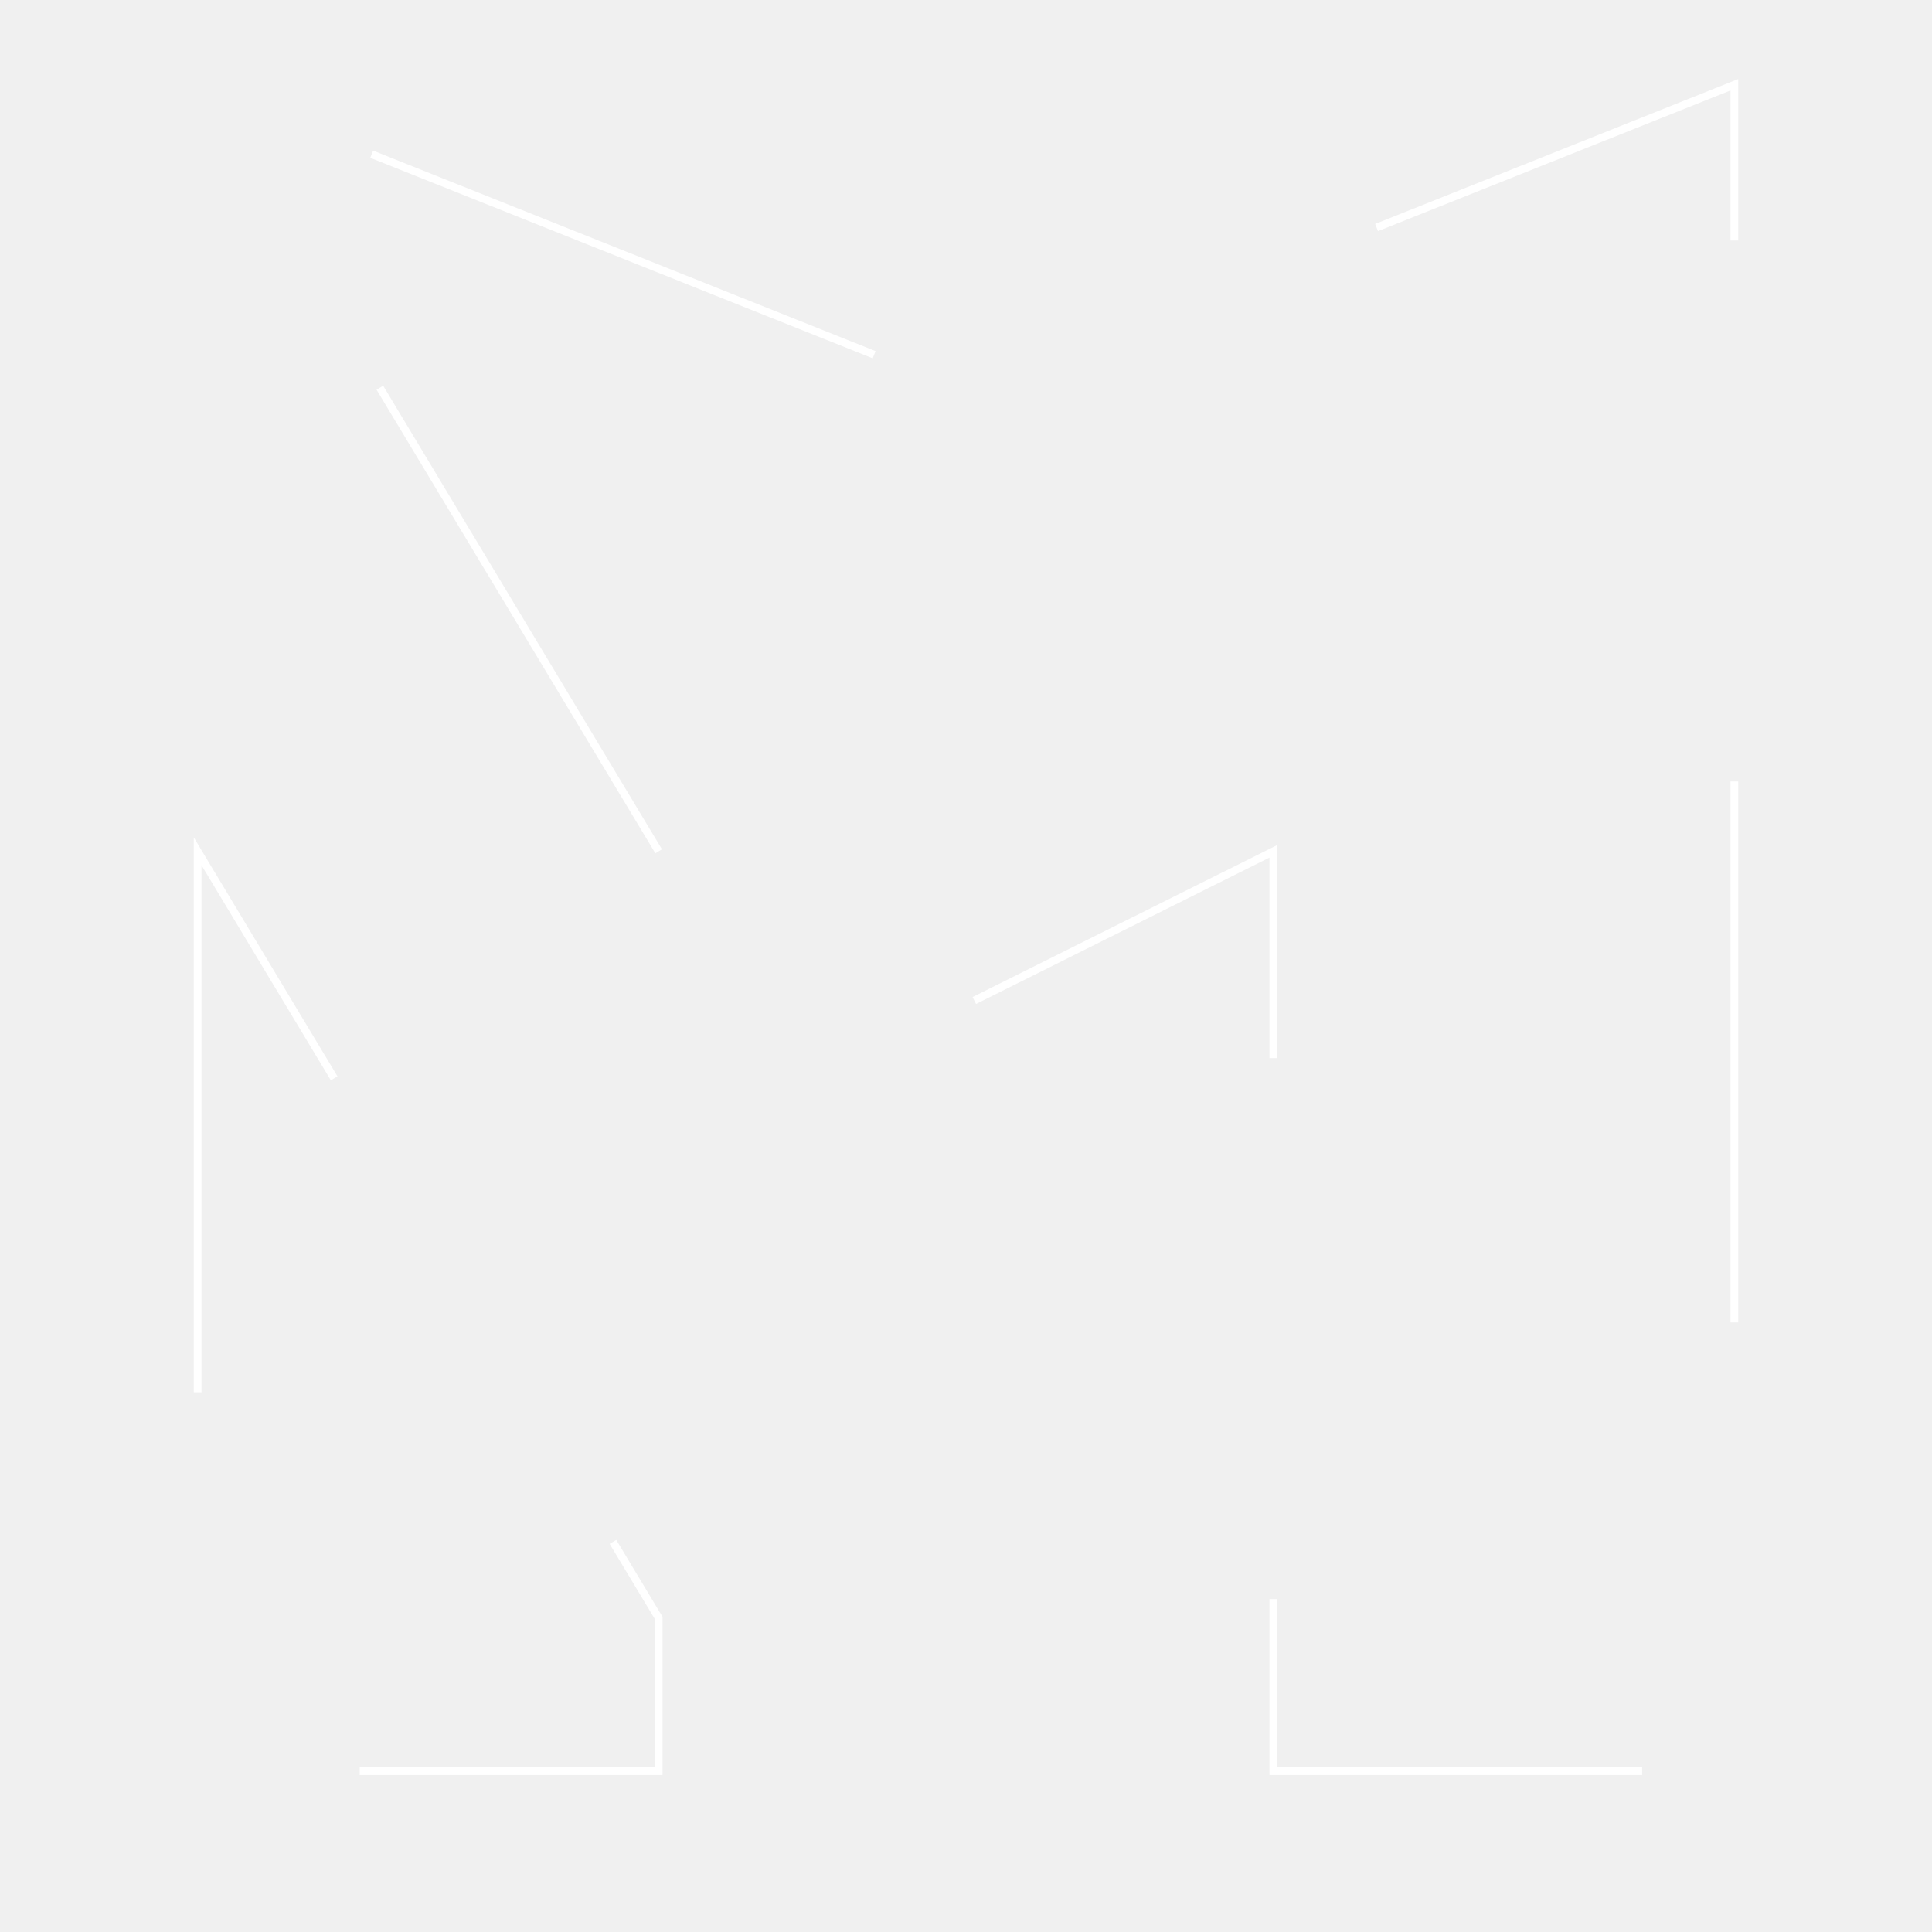
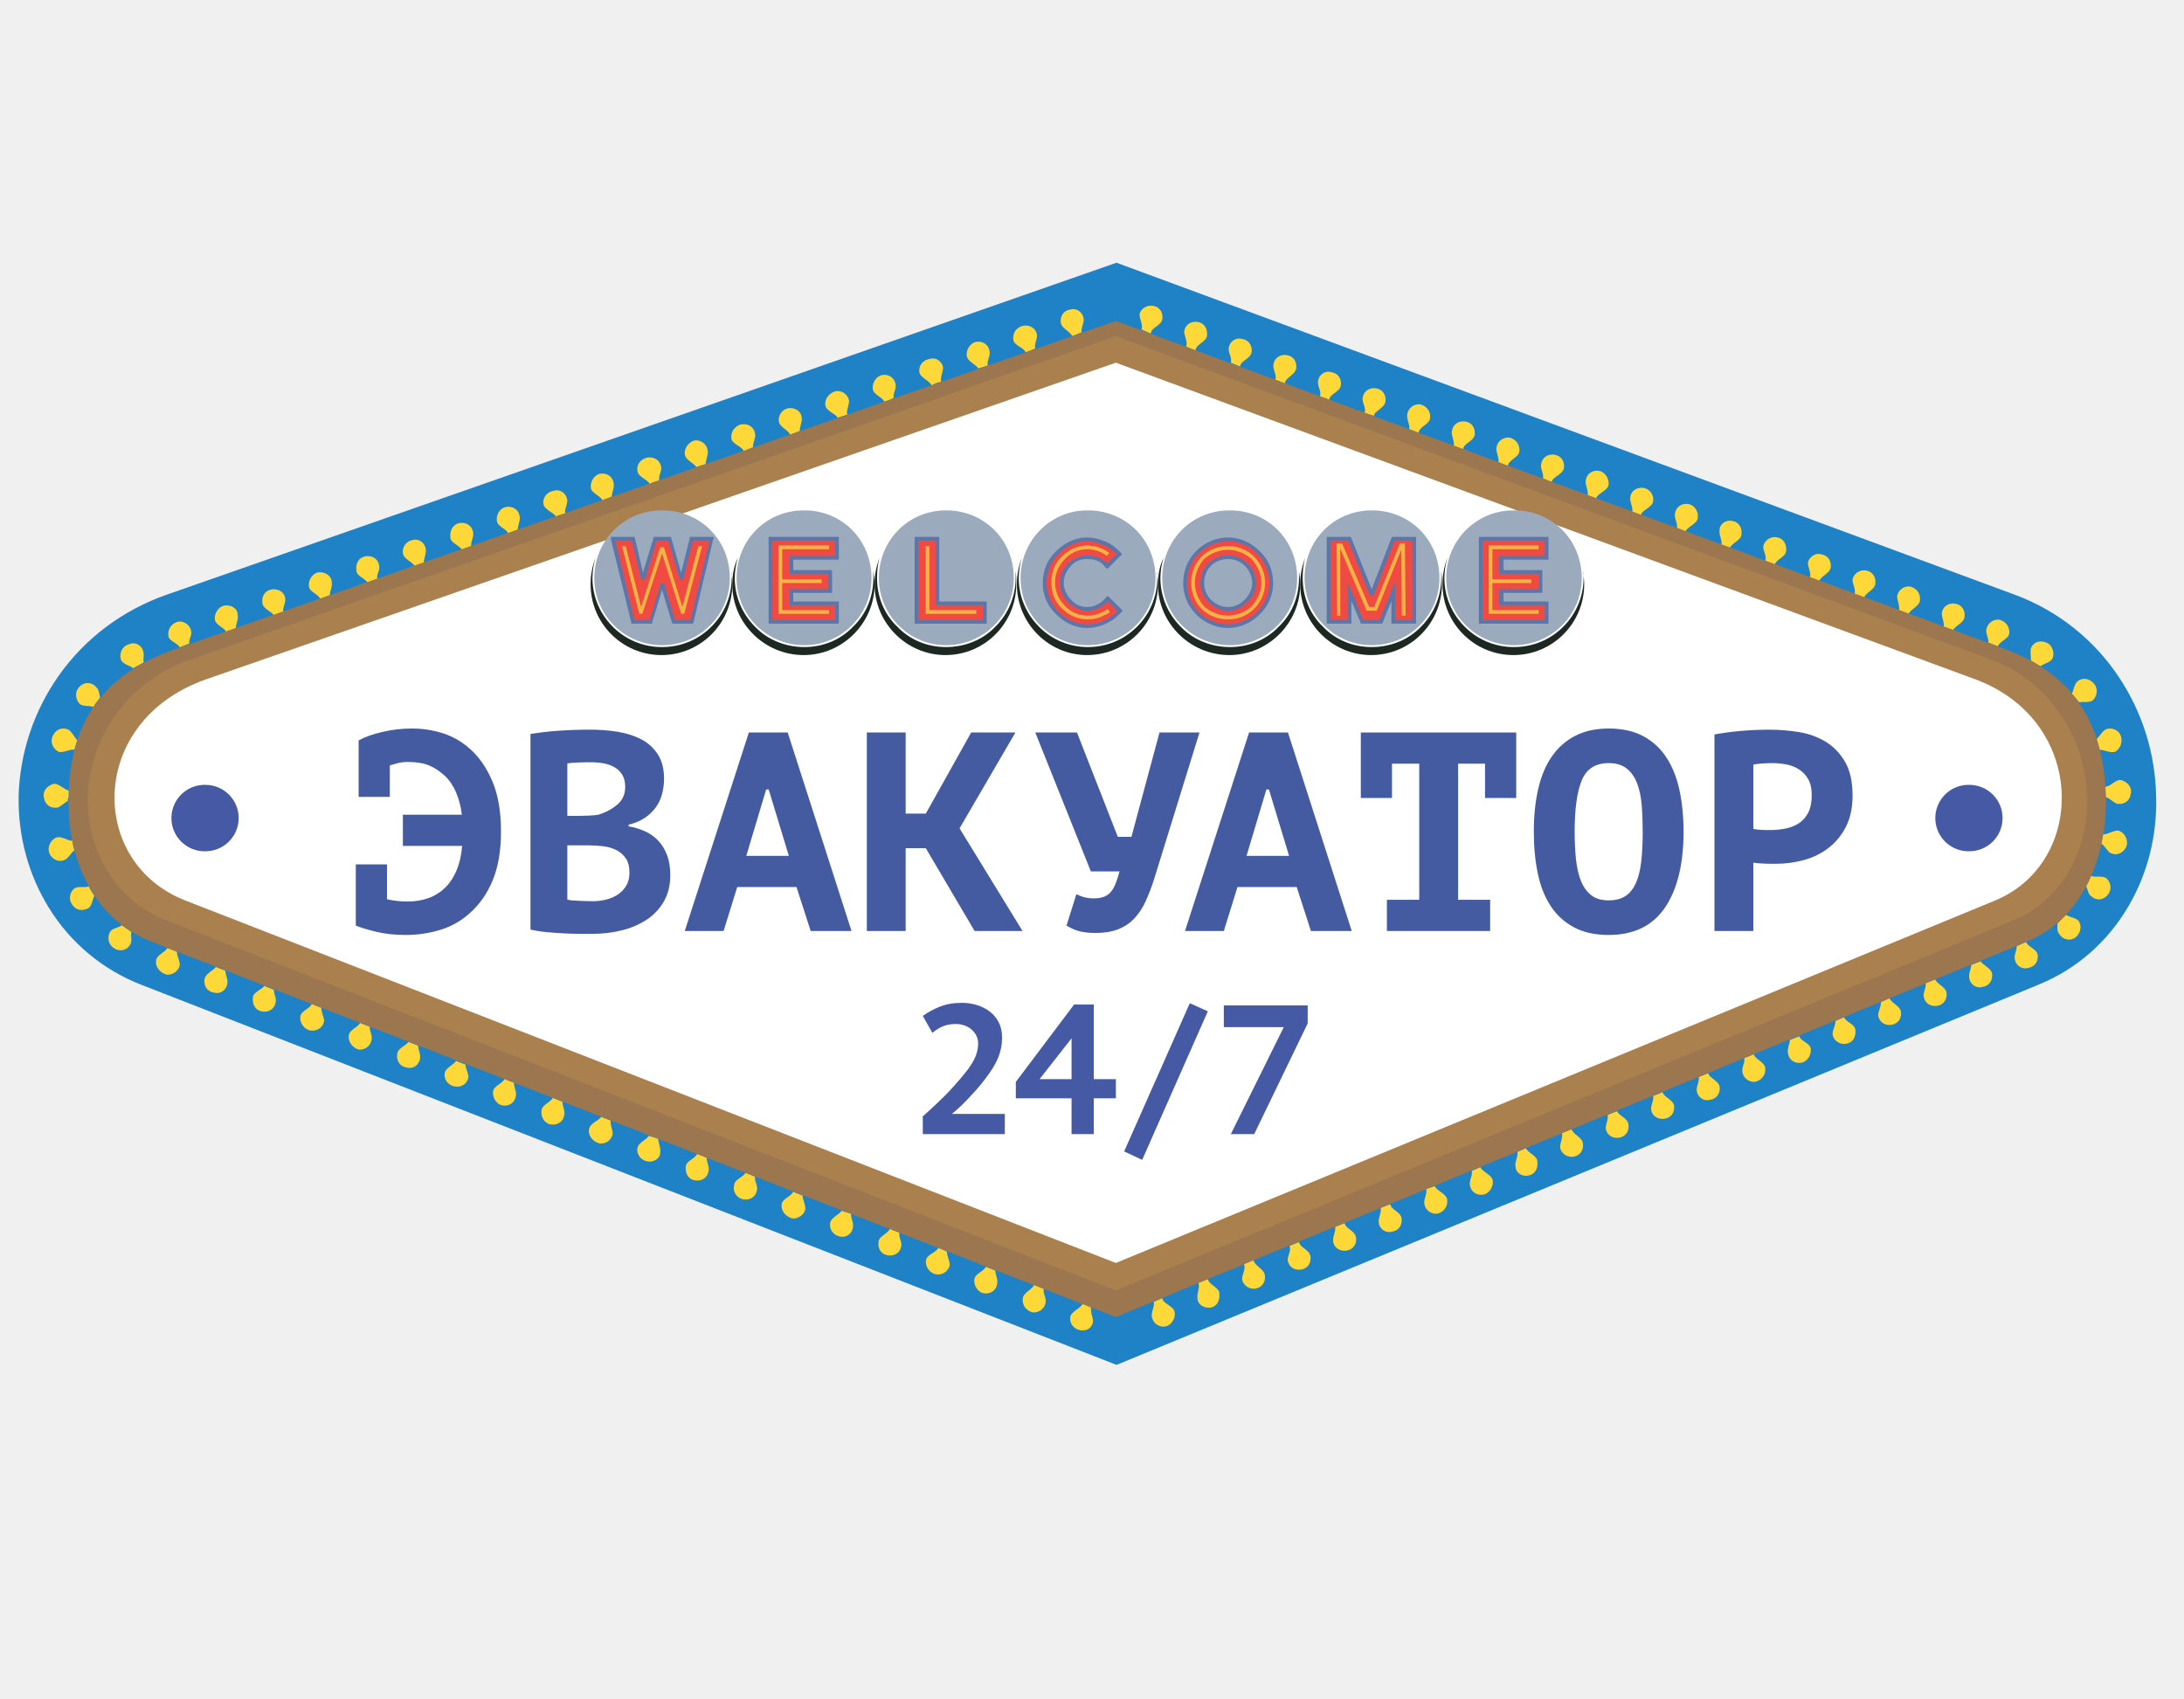
- <svg xmlns="http://www.w3.org/2000/svg" width="500px" height="500px" viewBox="0 0 500 500" version="1.1" id="SVGRoot">
-   <g id="layer1">
-     <style>
-        @-webkit-keyframes logo{
-       0%{
-         stroke-dasharray: 50%; 
-         stroke-dashoffset: 0%;
-         opacity:0;
-       }
-       15%{
-       opacity:1;
-       }
-       80%{
-       fill-opacity:0;
-       }
-       100%{
-         stroke-dasharray: 127%; 
-         stroke-dashoffset: 1%;
-         fill-opacity:1;
-       }
-     }
-     </style>
-     <path style="        fill: #fff;        fill-opacity: 0;        stroke: #fff;        stroke-width: 2px;        stroke-linecap: butt;        stroke-linejoin: miter;        stroke-opacity: 1;        stroke-dasharray: 28%;        stroke-dashoffset: 0%;        animation: logo 3s ease-in-out forwards;        " d="M 51.153,220.323 V 458.387 H 170.461 v -39.677 z" id="path10101" />
-     <path style="fill: #fff;        fill-opacity: 0;        stroke: #fff;        stroke-width: 2px;        stroke-linecap: butt;        stroke-linejoin: miter;        stroke-opacity: 1;        stroke-dasharray: 28%;        stroke-dashoffset: 0%;        animation: logo 3s ease-in-out forwards;" d="M 170.461,220.323 51.153,21.935 250,101.29 448.847,21.935 V 458.387 H 329.539 V 220.323 L 250,260 Z" id="path10103" />
+ <svg xmlns="http://www.w3.org/2000/svg" id="svg4485" viewBox="0 0 340.16 264.573">
+   <style>@keyframes flash{0%,50%,to{opacity:1}25%,75%{opacity:0}}</style>
+   <defs id="defs4489">
+     <clipPath id="clipPath4501">
+       <path d="M0 198.43h255.12V0H0z" id="path4499" />
+     </clipPath>
+   </defs>
+   <g id="g4493" transform="matrix(1.33333 0 0 -1.33333 0 264.573)">
+     <g id="g4495" transform="translate(-25.537 -15.334) scale(1.19344)" stroke-width=".838">
+       <g id="g4497" clip-path="url(#clipPath4501)">
+         <g id="g4503" transform="translate(35.246 82.71)">
+           <path d="M0 0a18.459 18.459 0 0 0-9.078 7.566c-1.998 3.235-3.017 7.013-2.946 10.929l.001.051.001.053c.068 2.05.434 4.085 1.086 6.047a21.504 21.504 0 0 0 2.826 5.605c2.603 3.695 6.289 6.452 10.659 7.972l92.886 32.466 87.982-32.52a20.952 20.952 0 0 0 10.146-8.065 21.727 21.727 0 0 0 3.627-11.552c.127-3.861-.807-7.61-2.7-10.846-2.047-3.5-5.069-6.147-8.735-7.656L95.442-37.2z" id="path4505" fill="#2082c6" fill-rule="evenodd" />
+         </g>
+         <g id="g4507" transform="translate(216.38 83.81)">
+           <path d="M0 0c.093-.65-.279-1.207-.929-1.3-.65-.185-1.208.279-1.301.836-.093.464.186.929.186 1.3l.929.371C-.929.836-.093.558 0 0m-4.46-1.856c.093-.651-.279-1.208-.93-1.301-.65-.093-1.208.278-1.3.928-.093.373.279.836.186 1.3l.929.372c.185-.464 1.022-.743 1.115-1.299m-4.46-1.858c.093-.65-.279-1.208-.93-1.3-.65-.093-1.208.279-1.3.928 0 .372.279.836.279 1.3l.836.372c.185-.465 1.021-.743 1.115-1.3m-4.46-1.765c.093-.743-.279-1.299-.93-1.393-.557-.092-1.208.278-1.3.929 0 .464.278.836.278 1.3l.837.372c.185-.464 1.021-.651 1.115-1.208m-4.367-1.857c.092-.65-.372-1.301-.93-1.393-.65-.092-1.207.279-1.301.928-.092.465.186.929.186 1.301l.93.371c.092-.465 1.021-.649 1.115-1.207m-4.461-1.856c.094-.652-.278-1.208-.929-1.394a1.156 1.156 0 0 0-1.3.929c-.094.465.278.928.185 1.392l.929.371c.094-.463 1.023-.743 1.115-1.298m-4.46-1.859c.093-.649-.279-1.207-.929-1.3-.65-.185-1.208.279-1.301.836-.093.464.279.929.186 1.393l.93.372c.093-.465 1.021-.743 1.114-1.301m-4.46-1.856c.093-.651-.279-1.208-.929-1.301-.651-.093-1.209.278-1.301.836-.093.465.279.929.186 1.393l.929.372c.093-.465 1.022-.744 1.115-1.3m-4.46-1.858c.093-.65-.278-1.208-.93-1.3-.65-.093-1.207.278-1.3.929 0 .464.279.835.186 1.299l.929.372c.185-.465 1.022-.65 1.115-1.3m-4.46-1.857c.093-.65-.279-1.208-.93-1.301-.557-.093-1.208.279-1.3.93 0 .464.278.928.185 1.392l.93.372c.185-.558 1.021-.744 1.115-1.393m-4.461-1.765c.094-.742-.278-1.3-.929-1.392-.557-.093-1.208.278-1.208.928-.092.464.279.928.186 1.393l.837.372c.185-.465 1.114-.744 1.114-1.301m-4.366-1.857c.092-.65-.372-1.3-.93-1.393-.65-.092-1.208.28-1.3.929-.093.464.278.929.185 1.394l.836.371c.187-.465 1.116-.744 1.209-1.301m-4.461-1.858c.094-.649-.278-1.207-.929-1.392a1.158 1.158 0 0 0-1.301.929c-.093.463.279.928.186 1.486l.836.278c.187-.464 1.115-.743 1.208-1.301m-4.46-1.856c.093-.65-.279-1.207-.929-1.3-.65-.186-1.208.279-1.301.835-.093.465.279 1.022.186 1.486l.93.372c.093-.557 1.021-.744 1.114-1.393m-4.46-1.857c.093-.651-.278-1.207-.93-1.3-.65-.093-1.207.278-1.299.836-.094.556.278 1.021.185 1.485l.929.371c.094-.556 1.022-.742 1.115-1.392m-4.46-1.858c.093-.649-.279-1.207-.93-1.3-.649-.092-1.207.279-1.3.928 0 .465.372.93.186 1.394l.929.372c.093-.558 1.022-.743 1.115-1.394m-4.46-1.857c.093-.65-.279-1.207-.929-1.3-.558-.093-1.208.278-1.301.929 0 .464.372.928.185 1.486l.93.37c.093-.557 1.021-.835 1.115-1.485m-4.461-1.765c.093-.742-.278-1.3-.836-1.393-.65-.092-1.3.279-1.3.929-.094.464.278 1.022.092 1.487l.93.371c.093-.558 1.114-.836 1.114-1.394M4.46 1.857c.093-.65-.278-1.207-.929-1.299-.65-.186-1.208.278-1.302.835-.092.464.187.836.187 1.3l.837.371h.093c.185-.463 1.021-.649 1.114-1.207M-174.967-.557c-.093-.65.279-1.207.929-1.299.651-.187 1.208.278 1.301.835.093.464-.186.928-.186 1.3l-.929.371c-.279-.371-1.022-.65-1.115-1.207m4.739-1.764c-.093-.743.279-1.3.929-1.393.651-.093 1.208.278 1.301.928.093.372-.186.836-.186 1.208l-.929.371c-.279-.371-1.115-.649-1.115-1.114m4.646-1.858c-.093-.65.372-1.3 1.022-1.392.558-.093 1.208.278 1.301.928 0 .372-.279.836-.279 1.3l-.929.371c-.185-.464-1.022-.649-1.115-1.207m4.739-1.857c-.093-.65.371-1.207.929-1.393a1.159 1.159 0 0 1 1.301.929c.092.464-.186.836-.186 1.3l-.929.371c-.278-.464-1.022-.65-1.115-1.207m4.739-1.858c-.093-.649.279-1.206.929-1.298.65-.187 1.208.278 1.3.835.094.463-.185.928-.185 1.3l-.929.371c-.279-.371-1.115-.65-1.115-1.208m4.646-1.856c-.093-.65.371-1.207 1.022-1.301.65-.093 1.207.28 1.301.929 0 .372-.28.836-.28 1.208l-.928.371c-.186-.371-1.023-.649-1.115-1.207m4.738-1.765c-.092-.65.372-1.299.93-1.392.65-.093 1.208.278 1.301.928.093.372-.186.835-.186 1.3l-.929.371c-.186-.463-1.022-.649-1.116-1.207m4.74-1.857c-.093-.65.278-1.3.929-1.393.651-.092 1.207.279 1.301.928.092.465-.186.837-.186 1.301l-.93.371c-.279-.464-1.021-.649-1.114-1.207m4.645-1.857c-.093-.651.372-1.208 1.023-1.393a1.156 1.156 0 0 1 1.3.929c0 .464-.279.928-.186 1.299l-.928.372c-.279-.372-1.116-.65-1.209-1.207m4.739-1.857c-.092-.65.372-1.208 1.022-1.301.558-.092 1.208.279 1.208.836.094.465-.185.929-.185 1.393l-.929.278c-.187-.371-1.022-.649-1.116-1.206m4.739-1.765c-.093-.743.279-1.3.93-1.393.65-.093 1.207.278 1.3.93.093.371-.186.835-.186 1.298l-.929.372c-.185-.464-1.022-.65-1.115-1.207m4.739-1.857c-.186-.649.279-1.301.929-1.394.651-.092 1.209.28 1.302.93.092.464-.279.835-.186 1.3l-.93.371c-.279-.465-1.115-.65-1.115-1.207m4.646-1.857c-.092-.651.371-1.207 1.022-1.393.558-.093 1.208.371 1.301.929 0 .464-.279.927-.279 1.3l-.928.372c-.187-.465-1.023-.652-1.116-1.208m4.739-1.858a1.158 1.158 0 0 1 .929-1.3c.651-.186 1.208.279 1.302.836.092.464-.187.929-.187 1.393l-.929.278c-.186-.371-1.022-.649-1.115-1.207m4.739-1.856c-.093-.651.278-1.208.929-1.301.651-.093 1.208.278 1.301.929.093.372-.278.836-.186 1.299l-.929.373c-.186-.465-1.115-.744-1.115-1.3m4.646-1.766c-.093-.649.371-1.3 1.022-1.392.557-.093 1.208.279 1.301.929 0 .463-.279.835-.279 1.3l-.836.371c-.186-.465-1.115-.65-1.208-1.208m4.739-1.856c-.093-.651.372-1.301.929-1.394.65-.093 1.208.279 1.301.929.093.465-.186.929-.186 1.301l-.929.371c-.186-.464-1.022-.651-1.115-1.207m4.739-1.858c-.093-.65.278-1.207.929-1.393a1.158 1.158 0 0 1 1.301.929c.093.464-.279.928-.186 1.393l-.929.371c-.186-.464-1.022-.743-1.115-1.3M-179.706 1.3c-.093-.65.372-1.206 1.022-1.393.558-.093 1.208.372 1.301.929 0 .464-.279.836-.279 1.301l-.929.371c-.279-.464-1.022-.651-1.115-1.208m89.481-34.916c-.092-.65.372-1.207 1.022-1.3.651-.093 1.116.278 1.209.836 0 .464-.279.928-.186 1.392l-.837.373c-.186-.465-1.114-.744-1.208-1.301m-83.72 68.254c-.093.65.372 1.3.929 1.393.651.093 1.302-.279 1.302-.929.092-.464-.186-.836-.186-1.3l-.93-.371c-.186.464-1.022.65-1.115 1.207m4.646 1.671c-.093.65.278 1.208.929 1.3.651.093 1.208-.278 1.301-.835.093-.465-.279-.929-.186-1.393l-.929-.279c-.278.372-1.115.65-1.115 1.207m4.553 1.579c-.092.65.371 1.3.93 1.393.649.093 1.3-.371 1.3-.929.093-.464-.185-.928-.185-1.3l-.93-.371c-.185.464-1.021.65-1.115 1.207m4.646 1.579c-.092.742.279 1.3.93 1.393.649.093 1.208-.279 1.3-.929.094-.464-.278-.835-.185-1.3l-.93-.372c-.279.465-1.115.651-1.115 1.208m4.553 1.671c-.093.65.372 1.207.929 1.3.651.186 1.209-.279 1.302-.836.092-.464-.186-.928-.186-1.393l-.93-.278c-.186.371-1.022.65-1.115 1.207m4.646 1.579c-.093.65.279 1.3.93 1.392.65.093 1.207-.278 1.3-.928.093-.464-.279-.929-.186-1.393l-.929-.279c-.278.465-1.115.65-1.115 1.208m4.553 1.578c-.092.744.372 1.301.93 1.393.649.093 1.208-.278 1.3-.928.094-.372-.185-.836-.185-1.301l-.93-.371c-.185.465-1.021.65-1.115 1.207m4.554 1.672c-.093.65.371 1.207 1.022 1.3.65.186 1.207-.278 1.3-.835.093-.465-.278-.93-.186-1.393l-.278-.093-.65-.186c-.186.371-1.116.65-1.208 1.207m4.645 1.578c-.093.651.372 1.301.93 1.394.65.093 1.207-.279 1.301-.929.092-.465-.186-.928-.186-1.3l-.373-.186-.556-.185c-.186.464-1.023.65-1.116 1.206m4.553 1.672c-.092.65.372 1.208 1.022 1.301.651.092 1.208-.279 1.302-.93.092-.371-.279-.835-.186-1.299l-.558-.186-.372-.186c-.186.465-1.114.65-1.208 1.3m4.646 1.579c-.093.65.372 1.207.929 1.393a1.157 1.157 0 0 0 1.301-.929c.093-.464-.186-.928-.186-1.393l-.65-.186-.278-.093c-.187.372-1.023.651-1.116 1.208m4.553 1.578c-.093.651.372 1.3 1.022 1.393.651.093 1.209-.278 1.302-.928.093-.465-.28-.929-.186-1.3l-.837-.372h-.093c-.186.464-1.115.65-1.208 1.207m4.647 1.672c-.093.65.371 1.207.928 1.3.651.093 1.209-.279 1.301-.836.093-.464-.185-.928-.185-1.393l-.93-.371c-.186.464-1.021.743-1.114 1.3m4.552 1.578c-.093.651.372 1.208 1.023 1.394a1.158 1.158 0 0 0 1.3-.929c0-.465-.278-.929-.186-1.393-.371-.092-.65-.186-.928-.279-.186.372-1.115.65-1.209 1.207m4.647 1.579c-.093.651.371 1.301.928 1.394.651.092 1.209-.279 1.302-.93.092-.464-.28-.835-.186-1.299-.279-.186-.558-.279-.93-.372-.186.464-1.021.65-1.114 1.207m4.552 1.672c-.092.65.372 1.208 1.022 1.3.651.186 1.208-.279 1.301-.836 0-.464-.279-.928-.185-1.393-.372-.092-.651-.186-.93-.371-.186.465-1.115.743-1.208 1.3m4.646 1.579c-.093.65.372 1.299.93 1.392.65.093 1.208-.278 1.3-.929.093-.463-.278-.928-.186-1.392a11.64 11.64 0 0 0-.928-.279c-.186.372-1.023.65-1.116 1.208m4.554 1.578c-.094.743.371 1.3 1.022 1.393.65.093 1.208-.279 1.3-.928 0-.465-.278-.836-.185-1.301a6.281 6.281 0 0 0-.93-.371c-.185.464-1.115.65-1.207 1.207m-82.699-28.973c-.093.65.279 1.207.93 1.393a1.156 1.156 0 0 0 1.3-.929c.093-.464-.278-.835-.185-1.207l-.93-.371c-.279.464-1.115.65-1.115 1.114m175.804 1.858c.092.649-.28 1.207-.93 1.299-.65.093-1.208-.278-1.301-.928 0-.464.279-.929.186-1.393l.929-.278c.186.464 1.022.649 1.116 1.3m-4.368 1.578c.093.65-.279 1.207-.929 1.393a1.157 1.157 0 0 1-1.301-.929c0-.464.278-.928.186-1.393l.929-.371c.186.464 1.022.743 1.115 1.3m-4.367 1.672c.093.65-.279 1.207-.929 1.3-.558.092-1.208-.279-1.301-.929 0-.464.372-.929.185-1.393l.93-.371c.186.557 1.022.743 1.115 1.393m-4.367 1.578c.093.65-.279 1.208-.93 1.3-.557.186-1.207-.278-1.3-.836 0-.464.371-1.021.185-1.485l.93-.279c.185.465 1.022.743 1.115 1.3m-4.367 1.579c.093.742-.278 1.3-.93 1.393-.557.093-1.207-.279-1.301-.929 0-.464.373-.928.186-1.393l.93-.372c.185.558 1.022.744 1.115 1.301m-4.368 1.672c.094.65-.279 1.206-.836 1.299-.651.186-1.301-.278-1.301-.836-.093-.556.278-1.021.186-1.485l.836-.279c.186.464 1.115.743 1.115 1.301m-4.274 1.578c.093.743-.372 1.3-.928 1.393-.652.093-1.209-.279-1.302-.928-.093-.465.279-.93.185-1.393l.837-.372c.186.464 1.115.743 1.208 1.3m-4.367 1.672a1.156 1.156 0 0 1-.93 1.299c-.65.093-1.208-.278-1.3-.835-.093-.557.279-1.022.185-1.486l.836-.371c.094.557 1.115.743 1.209 1.393m-4.367 1.578c.093.651-.372 1.3-.93 1.393-.65.093-1.207-.278-1.301-.928-.092-.465.28-.929.187-1.486l.836-.279c.093.465 1.115.743 1.208 1.3m-4.367 1.672c.093.649-.28 1.207-.93 1.3-.65.093-1.208-.278-1.301-.929-.092-.464.279-.928.186-1.392l.837-.372c.093.557 1.114.743 1.208 1.393m-4.368 1.579c.093.649-.279 1.207-.929 1.393a1.157 1.157 0 0 1-1.301-.929c-.093-.464.278-1.021.186-1.486l.929-.372c0 .558 1.022.837 1.115 1.394m-4.368 1.671c.094.65-.278 1.207-.928 1.3-.651.093-1.208-.279-1.301-.929-.093-.464.278-.928.185-1.486l.93-.278c0 .557 1.022.743 1.114 1.393m-4.366 1.579c.093.65-.279 1.207-.93 1.393a1.156 1.156 0 0 1-1.3-.929c-.093-.557.279-1.022.186-1.486l.928-.371c0 .557 1.023.835 1.116 1.393m-4.367 1.671c.093.65-.279 1.207-.93 1.3-.65.093-1.208-.278-1.3-.928-.093-.465.372-.929.185-1.486l.93-.278c0 .463 1.021.742 1.115 1.392m-4.367 1.579c.093.65-.279 1.207-.93 1.3-.65.186-1.208-.278-1.301-.835-.092-.558.371-1.022.186-1.487l.093-.093.837-.278c0 .557 1.021.743 1.115 1.393m-4.368 1.671c.092.65-.279 1.208-.929 1.301-.65.093-1.208-.279-1.301-.929-.093-.465.371-1.021.186-1.486l.278-.092.651-.28c0 .558 1.022.837 1.115 1.486m-4.367 1.579c.093.65-.279 1.207-.929 1.3-.651.186-1.208-.279-1.301-.836-.093-.557.372-1.021.186-1.486l.464-.185.465-.186c0 .557 1.022.743 1.115 1.393m-4.367 1.579c.093.742-.279 1.3-.929 1.392-.651.094-1.208-.278-1.301-.928 0-.464.372-1.022.185-1.486l.652-.278.278-.094c0 .558 1.021.836 1.115 1.394M1.673 33.245c.093.65-.278 1.207-.93 1.393a1.157 1.157 0 0 1-1.3-.929c-.093-.464.278-.928.185-1.3l.93-.371c.185.464 1.022.743 1.115 1.207m-82.885 30.83c.093.65-.278 1.207-.929 1.3-.557.093-1.208-.278-1.3-.835 0-.558.371-1.022.185-1.486l.837-.371h.093c0 .556 1.021.742 1.114 1.392m-108.343-50.796c-.558-.278-.837-1.02-.558-1.578.279-.557.929-.836 1.487-.557.372.185.558.65.929.928-.093.28-.186.65-.186.929-.557 0-1.115.557-1.672.278m.279 8.451c-.651.372-.837 1.114-.465 1.671.279.558.929.744 1.487.465.371-.279.557-.743.836-1.022-.093-.279-.186-.65-.279-.928-.465.093-1.115-.372-1.579-.186m1.486-13.465a1.177 1.177 0 0 1 0-1.671c.372-.465 1.115-.465 1.58-.093.278.371.278.742.464 1.114a8.162 8.162 0 0 0-.557.929c-.372-.186-1.115.093-1.487-.279m.558 18.201c-.465.557-.372 1.3.093 1.672.464.464 1.207.371 1.579-.094.279-.278.279-.649.372-1.021-.186-.278-.465-.557-.65-.928-.372.185-1.115 0-1.394.371m2.973-22.473c-.279-.65 0-1.3.557-1.578.558-.278 1.209-.093 1.488.464.186.371 0 .836.092 1.207-.278.186-.557.372-.929.65-.371-.278-1.022-.278-1.208-.743m1.115 26.745c-.186.557.093 1.3.744 1.485a.992.992 0 0 0 1.393-.556c.186-.372 0-.836.093-1.208-.371-.186-.65-.372-1.022-.557-.371.279-1.022.371-1.208.836m-6.597-12.165c-.651-.186-1.115-.743-.929-1.393.092-.65.65-1.021 1.3-.929.372.093.651.464 1.023.65 0 .093 0 .279.093.372v.65c-.465.093-1.022.743-1.487.65m98.587 45.131c-.093.65.279 1.207.929 1.3.651.185 1.208-.279 1.301-.836.093-.464-.279-.929-.185-1.393l-.93-.371c-.186.464-1.022.742-1.115 1.3M12.544 13.93c.558-.279.837-1.022.558-1.578-.279-.558-.929-.837-1.487-.558-.372.185-.557.743-.929.928.092.279.092.65.186.929.464-.093 1.207.558 1.672.279m-.465 7.8c.558.372.744 1.114.465 1.671-.278.558-1.023.744-1.486.465-.372-.279-.558-.65-.837-.929.093-.372.186-.65.279-1.021.465 0 1.115-.372 1.579-.186m-.836-12.444a1.175 1.175 0 0 0 0-1.671c-.465-.465-1.115-.465-1.58 0-.278.186-.278.65-.464.929.186.371.371.649.464 1.021.465-.186 1.209.093 1.58-.279M9.942 26.837c.465.558.372 1.301-.092 1.672-.465.464-1.208.464-1.58 0-.279-.371-.279-.743-.464-1.114.278-.279.464-.558.743-.836.371.093 1.114-.093 1.393.278M8.549 5.015c.278-.557 0-1.3-.558-1.579-.557-.279-1.208 0-1.487.557-.186.279-.093.651-.093.929l.837.836c.371-.279 1.115-.279 1.301-.743M5.947 30.923c.186.558-.093 1.3-.65 1.486-.651.279-1.301 0-1.487-.557-.093-.371 0-.836 0-1.207.278-.186.65-.372.929-.558.371.279 1.022.372 1.208.836m6.69-11.979c.65-.186 1.115-.742.929-1.393-.092-.65-.65-1.021-1.3-.928-.372.092-.745.557-1.116.65-.092.185-.092.464-.092.65v.371c.557 0 1.021.743 1.579.65m-92.641-52.096c.094-.65-.371-1.3-.929-1.393a1.156 1.156 0 0 0-1.3.929c-.093.464.278 1.021.185 1.486l.836.371c0-.556 1.115-.743 1.208-1.393" style="animation:flash .8s cubic-bezier(0,.85,1,.06) infinite" id="path4509" fill="#fed739" fill-rule="evenodd" />
+         </g>
+         <g id="g4511" transform="translate(38.533 115.57)">
+           <path d="M0 0l92.083 32.13L179.149 0c7.991-2.972 9.663-8.916 9.849-14.487.093-5.2-1.858-11.794-7.897-14.208L92.083-65.376l-94.22 36.681c-6.411 2.414-8.456 9.008-8.27 14.208C-10.314-8.916-8.548-2.972 0 0" id="path4513" fill="#9b764e" fill-rule="evenodd" />
+         </g>
+         <g id="g4515" transform="translate(40.02 114.548)">
+           <path d="M0 0l90.596 31.666L176.268 0c5.946-2.229 9.292-7.894 9.384-13.465.186-5.201-2.508-10.122-7.248-12.073L90.596-61.753-2.323-25.538c-5.018 1.951-7.805 6.872-7.712 12.073C-9.85-7.894-6.412-2.229 0 0" id="path4517" fill="#aa804f" fill-rule="evenodd" />
+         </g>
+         <g id="g4519" transform="translate(41.507 112.597)">
+           <path d="M0 0l89.109 31.016L173.295 0c10.871-4.086 10.871-17.922 1.857-21.637L89.109-57.11l-91.06 35.473C-11.521-17.922-11.521-4.086 0 0" id="path4521" fill="#fff" fill-rule="evenodd" />
+         </g>
+         <g id="g4523" transform="translate(127.682 129.154)">
+           <path d="M0 0c-3.497-.061-6.391-2.953-6.391-6.628 0-3.616 2.954-6.568 6.572-6.568 3.678 0 6.632 2.952 6.632 6.568C6.813-2.953 4.04-.121.422 0z" id="path4525" fill="#9babbd" fill-rule="evenodd" />
+         </g>
+         <g id="g4527" transform="translate(141.61 129.154)">
+           <path d="M0 0c-3.617-.061-6.451-2.953-6.451-6.628 0-3.616 2.954-6.568 6.632-6.568 3.618 0 6.572 2.952 6.572 6.568C6.753-2.953 3.979-.121.422 0z" id="path4529" fill="#9babbd" fill-rule="evenodd" />
+         </g>
+         <g id="g4531" transform="translate(113.874 129.154)">
+           <path d="M0 0c-3.618-.061-6.451-2.953-6.451-6.628 0-3.616 2.954-6.568 6.572-6.568 3.678 0 6.632 2.952 6.632 6.568C6.753-2.953 3.979-.121.362 0z" id="path4533" fill="#9babbd" fill-rule="evenodd" />
+         </g>
+         <g id="g4535" transform="translate(99.947 129.154)">
+           <path d="M0 0c-3.618-.061-6.452-2.953-6.452-6.628 0-3.616 2.955-6.568 6.633-6.568 3.617 0 6.572 2.952 6.572 6.568C6.753-2.953 3.979-.121.422 0z" id="path4537" fill="#9babbd" fill-rule="evenodd" />
+         </g>
+         <g id="g4539" transform="translate(86.019 129.154)">
+           <path d="M0 0c-3.557-.061-6.451-2.953-6.451-6.628 0-3.616 2.954-6.568 6.632-6.568 3.677 0 6.632 2.952 6.632 6.568C6.813-2.953 4.04-.121.422 0z" id="path4541" fill="#9babbd" fill-rule="evenodd" />
+         </g>
+         <g id="g4543" transform="translate(169.405 129.154)">
+           <path d="M0 0c-3.558-.061-6.452-2.953-6.452-6.628 0-3.616 2.955-6.568 6.633-6.568 3.677 0 6.631 2.952 6.631 6.568C6.812-2.953 4.039-.121.421 0z" id="path4545" fill="#9babbd" fill-rule="evenodd" />
+         </g>
+         <g id="g4547" transform="translate(155.537 129.154)">
+           <path d="M0 0c-3.617-.061-6.451-2.953-6.451-6.628 0-3.616 2.954-6.568 6.572-6.568 3.678 0 6.632 2.952 6.632 6.568C6.753-2.953 3.979-.121.362 0z" id="path4549" fill="#9babbd" fill-rule="evenodd" />
+         </g>
+         <g id="g4551" transform="translate(111.101 126.563)">
+           <path d="M0 0h2.231v-6.327h4.643v-2.169H-.181V0z" style="animation:flash .8s ease-in-out infinite" id="path4553" fill="#5c76a9" fill-rule="evenodd" />
+         </g>
+         <g id="g4555" transform="translate(112.97 126.201)">
+           <path d="M0 0h-1.688v-7.773h6.331v1.446H0v.181z" id="path4557" fill="#f14a43" fill-rule="evenodd" />
+         </g>
+         <g id="g4559" transform="translate(116.95 119.03)">
+           <path d="M0 0h-4.944v6.629h.361V.362H0z" id="path4561" fill="#f8b345" fill-rule="evenodd" />
+         </g>
+         <g id="g4563" transform="translate(96.811 126.563)">
+           <path d="M0 0h6.692v-2.23H2.231v-1.024h3.798v-2.229H2.231v-.844h4.461v-2.169H-.181V0z" style="animation:flash .8s ease-in-out infinite" id="path4565" fill="#5c76a9" fill-rule="evenodd" />
+         </g>
+         <g id="g4567" transform="translate(166.33 126.563)">
+           <path d="M0 0h6.633v-2.23H2.231v-1.024H6.03v-2.229H2.231v-.844h4.402v-2.169H-.181V0z" style="animation:flash .8s ease-in-out infinite" id="path4569" fill="#5c76a9" fill-rule="evenodd" />
+         </g>
+         <g id="g4571" transform="translate(103.143 126.201)">
+           <path d="M0 0h-6.15v-7.773H0v1.446h-4.462v1.567h3.798v1.506h-3.798v1.748H0z" id="path4573" fill="#f14a43" fill-rule="evenodd" />
+         </g>
+         <g id="g4575" transform="translate(172.6 126.201)">
+           <path d="M0 0h-6.089v-7.773H0v1.446h-4.461v1.567h3.858v1.506h-3.858v1.748H0z" id="path4577" fill="#f14a43" fill-rule="evenodd" />
+         </g>
+         <g id="g4579" transform="translate(141.61 124.393)">
+           <path d="M0 0c-.663 0-1.266-.241-1.688-.663-.422-.421-.664-1.024-.664-1.687 0-.603.242-1.205.664-1.627C-1.266-4.399-.663-4.7 0-4.7c.603 0 1.206.301 1.628.723.422.422.724 1.024.724 1.627 0 .663-.302 1.266-.724 1.687A2.33 2.33 0 0 1 0 0m0 2.109c1.206 0 2.291-.542 3.075-1.326C3.919 0 4.401-1.084 4.401-2.35a4.14 4.14 0 0 0-1.326-3.073C2.291-6.207 1.206-6.749 0-6.749c-1.266 0-2.352.542-3.136 1.326A4.325 4.325 0 0 0-4.401-2.35c0 1.266.482 2.35 1.265 3.133.784.784 1.87 1.326 3.136 1.326" style="animation:flash .8s ease-in-out infinite" id="path4581" fill="#5c76a9" fill-rule="evenodd" />
+         </g>
+         <g id="g4583" transform="translate(141.61 124.755)">
+           <path d="M0 0c.724 0 1.387-.301 1.869-.784.543-.482.845-1.145.845-1.927a2.47 2.47 0 0 0-.845-1.869C1.387-5.062.724-5.423 0-5.423c-.783 0-1.447.361-1.93.843a2.648 2.648 0 0 0-.783 1.869c0 .782.302 1.445.783 1.927A2.683 2.683 0 0 0 0 0m0 1.386A4.105 4.105 0 0 1-2.895.181C-3.617-.542-4.04-1.567-4.04-2.711c0-1.085.423-2.11 1.145-2.833A4.105 4.105 0 0 1 0-6.749c1.085 0 2.11.482 2.834 1.205.724.723 1.206 1.748 1.206 2.833A4.095 4.095 0 0 1 2.834.181C2.11.904 1.085 1.386 0 1.386" id="path4585" fill="#f14a43" fill-rule="evenodd" />
+         </g>
+         <g id="g4587" transform="translate(141.61 125.297)">
+           <path d="M0 0a3.555 3.555 0 0 1-2.352-.904 3.547 3.547 0 0 1-.904-2.349c0-.844.361-1.688.904-2.29A3.555 3.555 0 0 1 0-6.447c.844 0 1.688.361 2.291.904.543.602.965 1.446.965 2.29 0 .903-.422 1.747-.965 2.349C1.688-.361.844 0 0 0m0 .362C.965.362 1.869 0 2.532-.663a3.64 3.64 0 0 0 1.085-2.59c0-.965-.422-1.869-1.085-2.532A3.557 3.557 0 0 0 0-6.809c-1.024 0-1.93.362-2.593 1.024-.663.663-1.024 1.567-1.024 2.532 0 1.024.361 1.927 1.024 2.59C-1.93 0-1.024.362 0 .362" id="path4589" fill="#f8b345" fill-rule="evenodd" />
+         </g>
+         <g id="g4591" transform="translate(151.438 126.563)">
+           <path d="M0 0h2.17l.06-.121 1.991-5.001L6.149-.121 6.21 0h2.352v-8.496H6.149v2.229l-.843-2.109-.061-.12h-2.11v.12L2.23-6.267v-2.229H-.182V0z" style="animation:flash .8s ease-in-out infinite" id="path4593" fill="#5c76a9" fill-rule="evenodd" />
+         </g>
+         <g id="g4595" transform="translate(153.367 126.201)">
+           <path d="M0 0h-1.749v-7.773h1.688v3.736l1.507-3.736h1.628l1.508 3.736v-3.736h1.689V0h-1.75L2.472-5.363h-.363z" id="path4597" fill="#f14a43" fill-rule="evenodd" />
+         </g>
+         <g id="g4599" transform="translate(81.376 126.563)">
+           <path d="M0 0h2.11l.06-.121.784-3.374L3.979-.121 4.04 0h1.627l.061-.121.965-3.374.844 3.374V0h2.351l-.06-.241-1.93-8.135-.06-.12h-1.99l-.06.12-.965 3.193-.964-3.193v-.12h-2.05v.12L-.181-.241V0z" style="animation:flash .8s ease-in-out infinite" id="path4601" fill="#5c76a9" fill-rule="evenodd" />
+         </g>
+         <g id="g4603" transform="translate(83.246 126.201)">
+           <path d="M0 0h-1.628L.241-7.773h1.508l1.084 3.616h.302L4.22-7.773h1.508L7.597 0H5.969l-.965-3.856h-.301L3.557 0H2.412L1.266-3.856H.904z" id="path4605" fill="#f14a43" fill-rule="evenodd" />
+         </g>
+         <g id="g4607" transform="translate(134.615 123.188)">
+           <path d="M0 0c.061-.422.121-.844.121-1.265 0-3.797-3.075-6.93-6.934-6.93-3.798 0-6.873 3.133-6.873 6.93 0 .964.181 1.807.482 2.591a6.874 6.874 0 0 1-.301-1.989c0-1.868.783-3.555 1.989-4.76a6.71 6.71 0 0 1 4.764-1.989c1.868 0 3.557.724 4.822 1.989A6.739 6.739 0 0 1 .061-.663c0 .241 0 .482-.061.663" id="path4609" fill="#1c2821" fill-rule="evenodd" />
+         </g>
+         <g id="g4611" transform="translate(148.543 123.188)">
+           <path d="M0 0c.061-.422.121-.844.121-1.265 0-3.797-3.136-6.93-6.933-6.93-3.86 0-6.995 3.133-6.995 6.93 0 .964.181 1.807.542 2.591a6.908 6.908 0 0 1-.301-1.989c0-1.868.784-3.555 1.99-4.76 1.206-1.265 2.954-1.989 4.823-1.989 1.869 0 3.558.724 4.764 1.989C-.724-4.218 0-2.531 0-.663z" id="path4613" fill="#1c2821" fill-rule="evenodd" />
+         </g>
+         <g id="g4615" transform="translate(120.809 123.188)">
+           <path d="M0 0c.06-.422.06-.844.06-1.265 0-3.797-3.075-6.93-6.934-6.93-3.798 0-6.933 3.133-6.933 6.93 0 .964.18 1.807.482 2.591-.181-.603-.241-1.265-.241-1.989 0-1.868.723-3.555 1.989-4.76 1.206-1.265 2.894-1.989 4.764-1.989 1.869 0 3.617.724 4.823 1.989A6.738 6.738 0 0 1 0-.663z" id="path4617" fill="#1c2821" fill-rule="evenodd" />
+         </g>
+         <g id="g4619" transform="translate(106.88 123.188)">
+           <path d="M0 0c.06-.422.121-.844.121-1.265 0-3.797-3.136-6.93-6.934-6.93-3.859 0-6.995 3.133-6.995 6.93 0 .964.181 1.807.543 2.591a6.874 6.874 0 0 1-.301-1.989c0-1.868.784-3.555 1.989-4.76 1.206-1.265 2.954-1.989 4.824-1.989 1.869 0 3.557.724 4.763 1.989C-.724-4.218 0-2.531 0-.663z" id="path4621" fill="#1c2821" fill-rule="evenodd" />
+         </g>
+         <g id="g4623" transform="translate(92.953 123.188)">
+           <path d="M0 0c.06-.422.12-.844.12-1.265 0-3.797-3.075-6.93-6.933-6.93a6.933 6.933 0 0 0-6.935 6.93c0 .964.182 1.807.483 2.591a6.874 6.874 0 0 1-.301-1.989c0-1.868.784-3.555 1.989-4.76a6.746 6.746 0 0 1 4.824-1.989c1.869 0 3.557.724 4.823 1.989A6.738 6.738 0 0 1 .06-.663C.06-.422.06-.181 0 0" id="path4625" fill="#1c2821" fill-rule="evenodd" />
+         </g>
+         <g id="g4627" transform="translate(176.338 123.188)">
+           <path d="M0 0c.061-.422.121-.844.121-1.265 0-3.797-3.075-6.93-6.933-6.93-3.859 0-6.934 3.133-6.934 6.93 0 .964.181 1.807.481 2.591a6.909 6.909 0 0 1-.3-1.989c0-1.868.783-3.555 1.99-4.76a6.743 6.743 0 0 1 4.823-1.989c1.868 0 3.557.724 4.823 1.989a6.742 6.742 0 0 1 1.99 4.76c0 .241 0 .482-.061.663" id="path4629" fill="#1c2821" fill-rule="evenodd" />
+         </g>
+         <g id="g4631" transform="translate(162.47 123.188)">
+           <path d="M0 0c.061-.422.061-.844.061-1.265 0-3.797-3.076-6.93-6.934-6.93-3.799 0-6.934 3.133-6.934 6.93 0 .964.181 1.807.482 2.591-.181-.603-.24-1.265-.24-1.989 0-1.868.723-3.555 1.989-4.76 1.206-1.265 2.893-1.989 4.764-1.989 1.868 0 3.617.724 4.823 1.989A6.741 6.741 0 0 1 0-.663z" id="path4633" fill="#1c2821" fill-rule="evenodd" />
+         </g>
+         <g id="g4635" transform="translate(127.802 126.502)">
+           <path d="M0 0c.663 0 1.266-.181 1.869-.421a.452.452 0 0 1 .241-.121c.482-.241.845-.603 1.206-.964l.121-.12-.121-.121L2.11-2.952l-.12-.121-.181.121c-.06.06-.121.18-.181.241l-.181.18c-.422.302-.904.422-1.447.422-.664 0-1.206-.241-1.567-.663-.422-.421-.724-1.024-.724-1.686 0-.604.302-1.206.724-1.628A2.039 2.039 0 0 1 0-6.809c.422 0 .784.121 1.085.301.061 0 .061.061.121.061.301.18.482.361.663.602l.121.121.18-.121L3.376-7.05l.121-.12-.121-.121-.361-.361c-.121-.121-.302-.242-.423-.362C1.869-8.496.964-8.858 0-8.858c-1.206 0-2.23.543-3.015 1.326a4.144 4.144 0 0 0-1.326 3.074c0 1.265.483 2.349 1.326 3.132C-2.23-.542-1.206 0 0 0" style="animation:flash .8s ease-in-out infinite" id="path4637" fill="#5c76a9" fill-rule="evenodd" />
+         </g>
+         <g id="g4639" transform="translate(127.802 126.14)">
+           <path d="M0 0c-1.085 0-2.05-.482-2.773-1.205a4.095 4.095 0 0 1-1.206-2.892c0-1.085.482-2.11 1.206-2.833C-2.05-7.652-1.085-8.135 0-8.135c.904 0 1.749.302 2.412.783.121.121.241.182.362.302.059.06.12.18.181.241l-.905.904a2.662 2.662 0 0 0-.663-.482c-.06-.06-.121-.06-.181-.121C.844-6.688.482-6.809 0-6.809c-.723 0-1.326.362-1.869.844a2.643 2.643 0 0 0-.784 1.868c0 .783.302 1.446.784 1.928.543.482 1.146.783 1.869.783.603 0 1.206-.181 1.628-.482l.241-.241c.06 0 .06-.06.121-.06l.904.904c-.241.301-.602.542-.965.723-.06.06-.18.12-.241.12C1.206-.181.603 0 0 0" id="path4641" fill="#f14a43" fill-rule="evenodd" />
+         </g>
+         <g id="g4643" transform="translate(130.033 119.211)">
+           <path d="M0 0c-.061-.061-.181-.121-.241-.181-.121-.06-.181-.12-.302-.12-.482-.302-1.085-.422-1.627-.422-1.025 0-1.87.422-2.533 1.085-.663.602-1.025 1.506-1.025 2.531 0 1.024.362 1.927 1.025 2.53.663.663 1.508 1.085 2.533 1.085.12 0 .241 0 .301-.06h.362a3.98 3.98 0 0 0 1.446-.663l-.241-.302c-.361.302-.783.482-1.266.603-.12 0-.241 0-.301.06h-.301c-.905 0-1.689-.361-2.231-.964-.603-.602-.965-1.386-.965-2.289 0-.904.362-1.688.965-2.29C-3.859 0-3.075-.361-2.17-.361c.542 0 1.024.12 1.446.361.121.06.181.06.242.121.12.06.18.12.241.18z" id="path4645" fill="#f8b345" fill-rule="evenodd" />
+         </g>
+         <g id="g4647" transform="translate(102.54 119.03)">
+           <path d="M0 0h-4.944v6.689H0v-.362h-4.582V3.375h3.859v-.361h-3.859V.362H0z" id="path4649" fill="#f8b345" fill-rule="evenodd" />
+         </g>
+         <g id="g4651" transform="translate(171.997 119.03)">
+           <path d="M0 0h-4.884v6.689H0v-.362h-4.521V3.375h3.797v-.361h-3.797V.362H0z" id="path4653" fill="#f8b345" fill-rule="evenodd" />
+         </g>
+         <g id="g4655" transform="translate(90.12 125.659)">
+           <path d="M0 0l-1.749-6.629h-.301L-3.919-.723l-1.93-5.906h-.301L-7.838 0h.361l1.508-5.965L-4.1-.121h.362l1.808-5.844L-.362 0z" id="path4657" fill="#f8b345" fill-rule="evenodd" />
+         </g>
+         <g id="g4659" transform="translate(158.612 118.85)">
+           <path d="M0 0l-.061 6.447L-2.412.603l-.061-.121h-.964l-.06.121-2.532 5.965V0h-.302l-.06 6.869v.181h.542l.061-.12L-3.196.844h.483L-.241 6.93l.06.12h.482v-.181L.361 0z" id="path4661" fill="#f8b345" fill-rule="evenodd" />
+         </g>
+         <g id="g4663" transform="translate(56.223 94.506)">
+           <path d="M0 0h3.054v-3.415A9.127 9.127 0 0 1 5.1-3.637c.737 0 1.42.116 2.046.347.626.231 1.18.588 1.66 1.069.442.444.801 1.004 1.078 1.679.276.676.451 1.458.525 2.346H4.608v3.053h5.774a7.97 7.97 0 0 1-.553 2.152c-.277.656-.636 1.198-1.079 1.623-.516.481-1.046.833-1.589 1.056-.544.221-1.231.333-2.06.333-.388 0-.715-.038-.982-.112l-.788-.221V6.606H.278v5.524c.592.333 1.365.61 2.318.833.952.222 1.91.333 2.872.333a9.833 9.833 0 0 0 3.123-.486 7.329 7.329 0 0 0 2.623-1.541c.889-.796 1.61-1.851 2.165-3.164.556-1.314.833-2.952.833-4.914 0-1.85-.269-3.427-.805-4.732-.536-1.305-1.277-2.373-2.22-3.206a7.534 7.534 0 0 0-2.915-1.665 11.546 11.546 0 0 0-3.386-.5c-1.055 0-2.009.101-2.86.306C1.175-6.403.5-6.2 0-5.996z" id="path4665" fill="#455ba1" />
+         </g>
+         <g id="g4667" transform="translate(79.4 90.897)">
+           <path d="M0 0c.462 0 .911.056 1.346.165.435.109.819.279 1.152.509.333.228.601.516.805.865.203.349.305.761.305 1.236 0 .606-.12 1.081-.361 1.429a2.46 2.46 0 0 1-.943.812 3.96 3.96 0 0 1-1.305.371c-.481.054-.962.082-1.443.082h-2.027V.165c.093-.036.241-.064.445-.082.203-.019.421-.032.652-.041.231-.01.472-.019.722-.028C-.403.005-.185 0 0 0m-1.225 8.356c.265 0 .571.009.92.027.349.018.638.046.864.082.717.22 1.335.549 1.855.989.518.44.778 1.016.778 1.731 0 .476-.094.869-.283 1.181a2.124 2.124 0 0 1-.751.741 3.23 3.23 0 0 1-1.061.385c-.397.073-.812.11-1.246.11-.491 0-.944-.009-1.359-.028a8.748 8.748 0 0 1-.963-.082V8.356zm8.22 3.636c0-.482-.06-.963-.181-1.443a3.955 3.955 0 0 0-.596-1.319 4.208 4.208 0 0 0-1.083-1.055c-.445-.305-.981-.532-1.61-.68v-.167a6.458 6.458 0 0 0 1.582-.472 4.044 4.044 0 0 0 1.305-.916c.37-.388.661-.86.874-1.415.213-.555.319-1.212.319-1.971 0-.999-.212-1.865-.638-2.595A5.27 5.27 0 0 0 5.26-1.832a7.828 7.828 0 0 0-2.429-1.026 11.7 11.7 0 0 0-2.803-.334H-1.18a35.936 35.936 0 0 0-3.303.167 12.1 12.1 0 0 0-1.597.25v19.153c.352.055.754.111 1.208.166.454.056.939.102 1.457.139a43.836 43.836 0 0 0 3.221.111c.906 0 1.79-.069 2.651-.209.86-.138 1.627-.383 2.303-.734a4.222 4.222 0 0 0 1.624-1.472c.407-.629.611-1.425.611-2.387" id="path4669" fill="#455ba1" />
+         </g>
+         <g id="g4671" transform="translate(94.445 95.338)">
+           <path d="M0 0h4.164L2.193 6.496h-.25zm4.914-3.053H-.888L-2.22-7.355h-3.803L.25 12.075h3.803l6.245-19.43H6.301z" id="path4673" fill="#455ba1" />
+         </g>
+         <g id="g4675" transform="translate(112.015 96.088)">
+           <path d="M0 0h-1.971v-8.105h-3.802v19.43h3.802V3.386H0l4.442 7.939h4.329L3.304 1.942 9.466-8.105H4.775z" id="path4677" fill="#455ba1" />
+         </g>
+         <g id="g4679" transform="translate(130.809 97.198)">
+           <path d="M0 0h1.333l2.748 10.215h3.913l-4.44-14.35a18.52 18.52 0 0 0-.848-2.207 6.106 6.106 0 0 0-1.109-1.666A4.36 4.36 0 0 0 .028-9.049c-.611-.24-1.351-.36-2.22-.36a6.86 6.86 0 0 0-1.444.138c-.426.092-.888.287-1.387.583l.971 3.082a3.91 3.91 0 0 1 .874-.333c.25-.056.523-.084.819-.084.406 0 .75.056 1.027.167.277.111.505.277.681.5.174.221.327.5.457.833.129.333.25.711.361 1.137h-2.804l-5.441 13.601h4.081z" id="path4681" fill="#455ba1" />
+         </g>
+         <g id="g4683" transform="translate(143.408 95.338)">
+           <path d="M0 0h4.164L2.193 6.496h-.25zm4.913-3.053H-.888l-1.333-4.302h-3.802L.25 12.075h3.804l6.244-19.43H6.301z" id="path4685" fill="#455ba1" />
+         </g>
+         <g id="g4687" transform="translate(157.148 91.037)">
+           <path d="M0 0h3.164v13.324H.499v-3.36h-3.053v6.412h15.211V9.964H9.604v3.36H6.968V0h3.136v-3.054H0z" id="path4689" fill="#455ba1" />
+         </g>
+         <g id="g4691" transform="translate(175.524 97.698)">
+           <path d="M0 0c0-.943.042-1.822.124-2.637.084-.814.241-1.522.473-2.123.231-.602.564-1.079 1-1.429.434-.353 1.012-.529 1.734-.529.648 0 1.184.135 1.609.404.426.267.769.679 1.029 1.234.259.556.439 1.254.541 2.097.101.841.152 1.836.152 2.983 0 .907-.033 1.767-.098 2.582-.065.814-.212 1.527-.443 2.137-.231.611-.569 1.097-1.014 1.458-.444.36-1.036.541-1.776.541-1.296 0-2.176-.565-2.638-1.693C.23 3.896 0 2.221 0 0m-3.997 0c0 1.573.148 2.989.444 4.247.296 1.258.75 2.318 1.36 3.178A6.225 6.225 0 0 0 .098 9.411c.916.462 1.993.693 3.233.693 1.332 0 2.461-.25 3.386-.75a6.17 6.17 0 0 0 2.262-2.081c.584-.888 1.009-1.953 1.278-3.192.267-1.24.402-2.601.402-4.081 0-3.164-.606-5.64-1.818-7.425-1.212-1.786-3.049-2.679-5.51-2.679-1.333 0-2.467.25-3.4.75a6.155 6.155 0 0 0-2.277 2.082c-.583.888-1.004 1.952-1.262 3.192-.26 1.239-.389 2.6-.389 4.08" id="path4693" fill="#455ba1" />
+         </g>
+         <g id="g4695" transform="translate(194.871 104.415)">
+           <path d="M0 0c-.37 0-.722-.014-1.055-.042a8.458 8.458 0 0 1-.804-.097v-6.3c.073-.019.184-.038.333-.056a8.07 8.07 0 0 1 .957-.056h.347c.499 0 .993.046 1.485.139.49.092.929.264 1.318.514s.698.596.93 1.04c.231.444.347 1.027.347 1.749 0 .61-.111 1.115-.333 1.513a2.715 2.715 0 0 1-.874.957 3.393 3.393 0 0 1-1.235.5A7.187 7.187 0 0 1 0 0m-5.663 2.803c.777.148 1.634.264 2.567.348.935.083 1.866.124 2.79.124.962 0 1.929-.079 2.901-.235a7.243 7.243 0 0 0 2.624-.944c.777-.472 1.41-1.129 1.9-1.971.49-.842.736-1.939.736-3.289 0-1.185-.212-2.198-.638-3.04a6.03 6.03 0 0 0-1.694-2.082 6.866 6.866 0 0 0-2.401-1.193 10.343 10.343 0 0 0-2.79-.375h-.443a15 15 0 0 0-1.291.055 4.58 4.58 0 0 0-.457.056v-6.69h-3.804z" id="path4697" fill="#455ba1" />
+         </g>
+         <g id="g4699" transform="translate(44.76 99.037)">
+           <path d="M0 0a3.252 3.252 0 0 0-3.252-3.25 3.251 3.251 0 1 0 0 6.5A3.252 3.252 0 0 0 0 0" id="path4701" fill="#4659a4" fill-rule="evenodd" />
+         </g>
+         <g id="g4703" transform="translate(217.41 99.037)">
+           <path d="M0 0a3.252 3.252 0 0 0-3.253-3.25 3.251 3.251 0 1 0 0 6.5A3.252 3.252 0 0 0 0 0" id="path4705" fill="#4659a4" fill-rule="evenodd" />
+         </g>
+         <g id="g4707" transform="translate(119.748 68.097)">
+           <path d="M0 0h-8.028v1.746c.143.12.323.279.539.477.217.198.459.423.729.675.27.252.555.528.855.828.3.299.594.612.883.936.407.456.765.87 1.07 1.242.306.371.558.723.757 1.053.197.33.344.654.441.972.095.318.144.645.144.981 0 .24-.055.474-.162.702a1.916 1.916 0 0 1-.451.603 2.15 2.15 0 0 1-.693.414 2.52 2.52 0 0 1-.891.153c-.432 0-.825-.066-1.178-.198-.355-.132-.723-.355-1.108-.666l-.935 1.656c.504.36 1.064.663 1.682.909.618.246 1.329.37 2.134.37a5.08 5.08 0 0 0 1.484-.217 3.9 3.9 0 0 0 1.26-.639c.366-.282.657-.633.874-1.053.215-.421.323-.906.323-1.458 0-.384-.034-.741-.098-1.071a5.22 5.22 0 0 0-.307-.99 6.807 6.807 0 0 0-.539-1.017 17.659 17.659 0 0 0-1.584-2.079 33.542 33.542 0 0 0-.838-.909 20.686 20.686 0 0 0-.819-.81c-.27-.252-.513-.463-.729-.63H0z" id="path4709" fill="#4659a4" />
+         </g>
+         <g id="g4711" transform="translate(126.281 77.475)">
+           <path d="M0 0l-3.132-3.996H0zm4.338-5.868h-2.16v-3.51H0v3.51h-5.454v1.602L.252 3.313h1.926v-7.309h2.16z" id="path4713" fill="#4659a4" />
+         </g>
+         <g id="g4715" transform="translate(137.855 80.912)">
+           <path d="M0 0l1.765-.791-6.427-14.544-1.764.827z" id="path4717" fill="#4659a4" />
+         </g>
+         <g id="g4719" transform="translate(141.87 68.097)">
+           <path d="M0 0l5.184 10.476H-.684v2.125h8.208v-1.765L2.286 0z" id="path4721" fill="#4659a4" />
+         </g>
+       </g>
+     </g>
  </g>
</svg>
